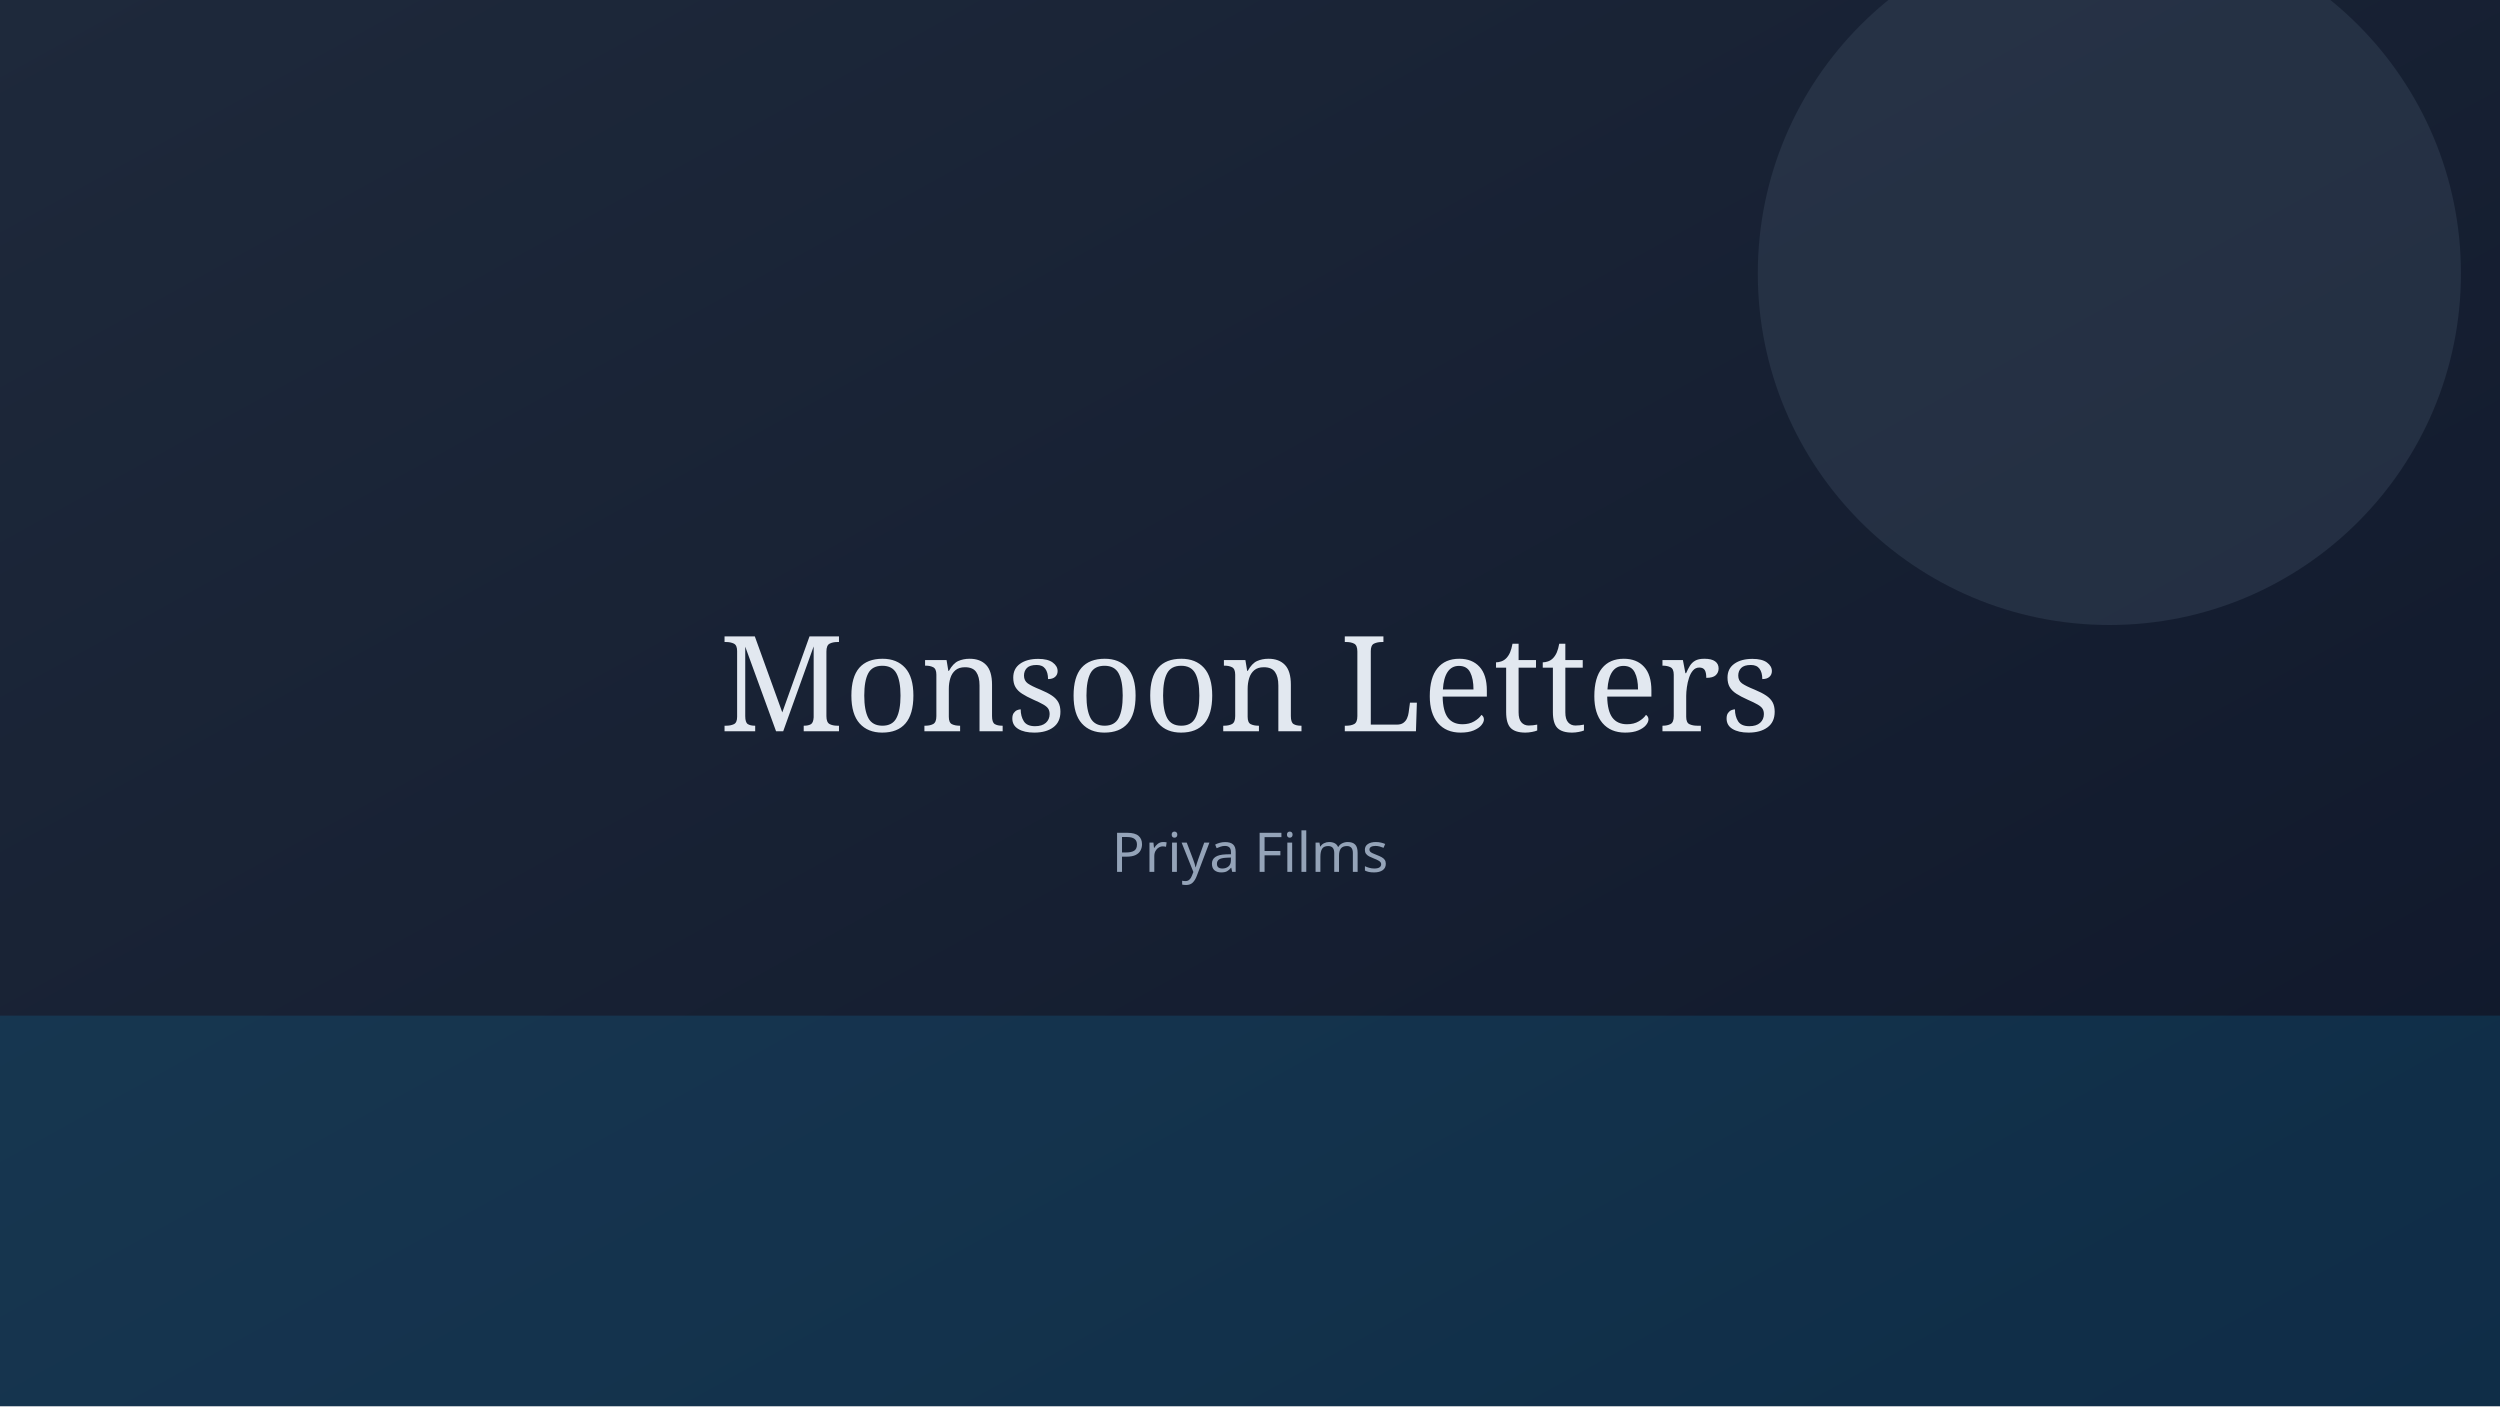
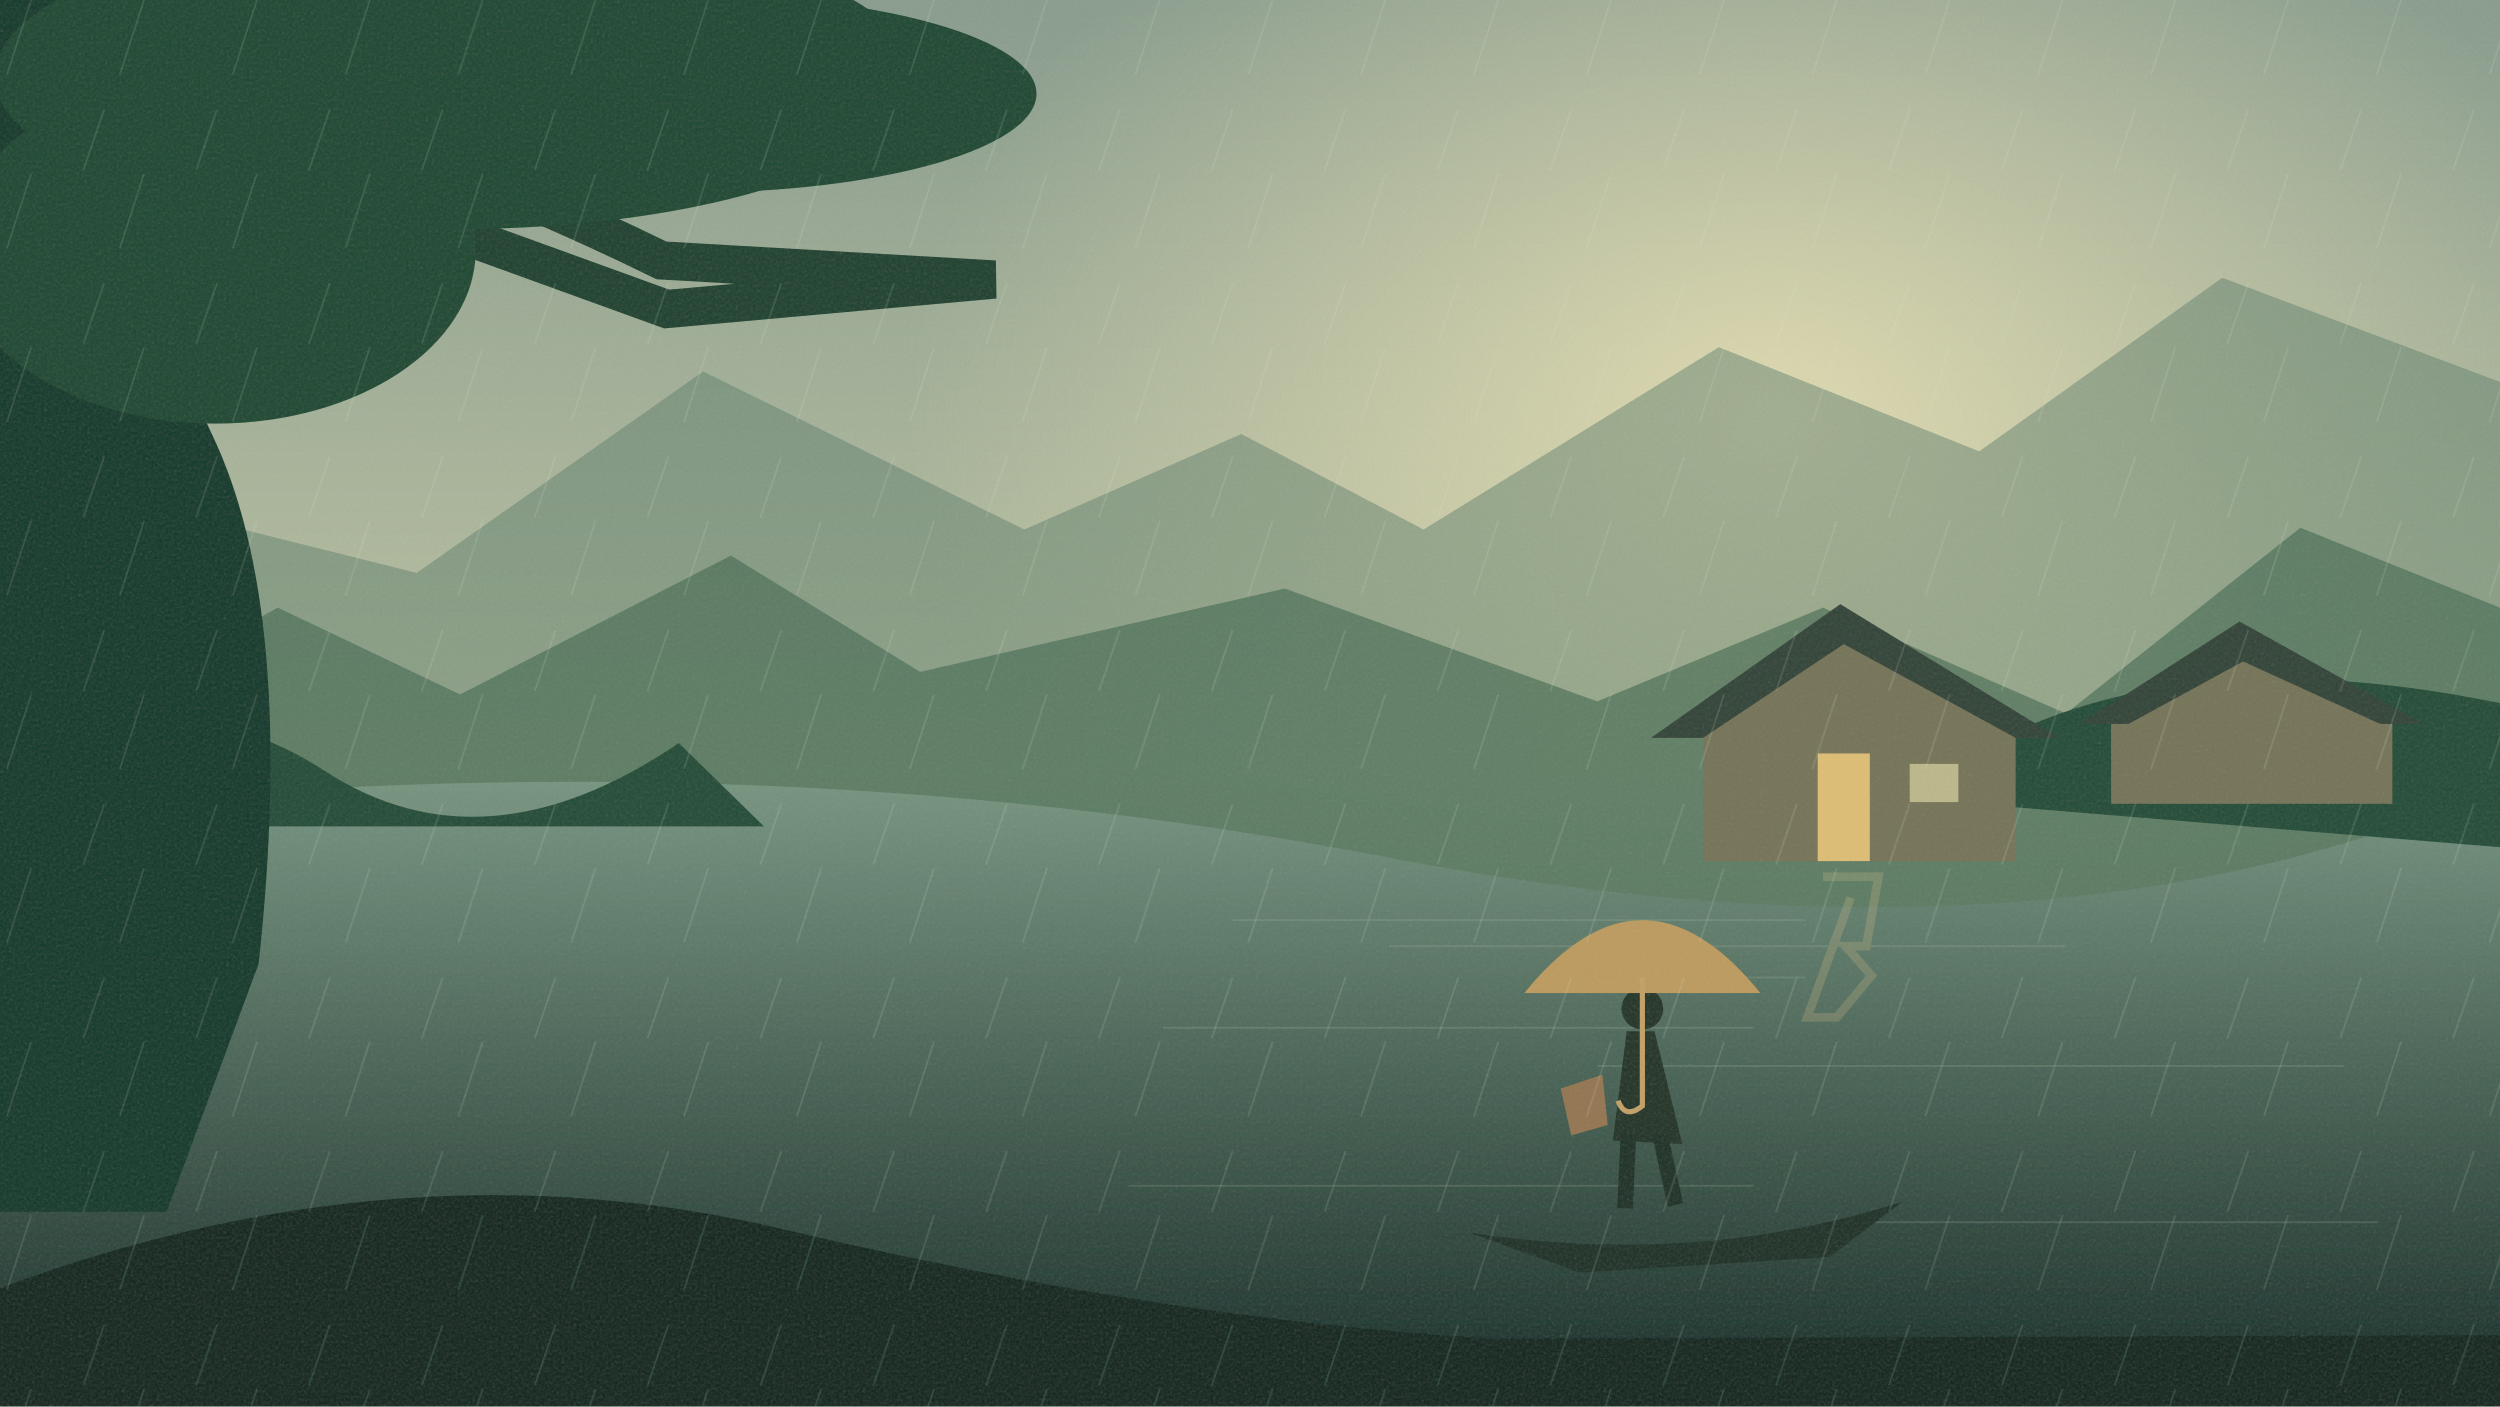
- <svg xmlns="http://www.w3.org/2000/svg" width="640" height="360" viewBox="0 0 640 360">
+ <svg xmlns="http://www.w3.org/2000/svg" width="1440" height="810" viewBox="0 0 1440 810">
  <defs>
-     <linearGradient id="g1" x1="0" y1="0" x2="1" y2="1">
-       <stop offset="0%" stop-color="#1e293b" />
-       <stop offset="100%" stop-color="#0f172a" />
+     <linearGradient id="sky" x2="0" y2="1">
+       <stop stop-color="#8a9d8e" />
+       <stop offset=".55" stop-color="#bcc2a2" />
+       <stop offset="1" stop-color="#4c7560" />
    </linearGradient>
+     <linearGradient id="water" x2="0" y2="1">
+       <stop stop-color="#789581" />
+       <stop offset="1" stop-color="#172e28" />
+     </linearGradient>
+     <radialGradient id="light">
+       <stop stop-color="#ece3b6" stop-opacity=".8" />
+       <stop offset="1" stop-color="#e5deb4" stop-opacity="0" />
+     </radialGradient>
+     <filter id="grain">
+       <feTurbulence type="fractalNoise" baseFrequency=".6" numOctaves="3" stitchTiles="stitch" />
+       <feColorMatrix type="saturate" values="0" />
+       <feComponentTransfer>
+         <feFuncA type="linear" slope=".07" />
+       </feComponentTransfer>
+       <feBlend in="SourceGraphic" mode="soft-light" />
+     </filter>
+     <pattern id="rain" width="65" height="100" patternUnits="userSpaceOnUse">
+       <path d="M18 0 4 43M60 63l-12 35" stroke="#d5e2ce" opacity=".16" />
+     </pattern>
  </defs>
-   <rect width="640" height="360" fill="url(#g1)" />
-   <circle cx="540" cy="70" r="90" fill="#334155" opacity="0.5" />
-   <rect x="0" y="260" width="640" height="100" fill="#0ea5e9" opacity="0.15" />
-   <text x="50%" y="52%" text-anchor="middle" font-family="Georgia, serif" font-size="34" fill="#e2e8f0">Monsoon Letters</text>
-   <text x="50%" y="62%" text-anchor="middle" font-family="sans-serif" font-size="14" fill="#94a3b8">Priya Films</text>
+   <g filter="url(#grain)">
+     <path fill="url(#sky)" d="M0 0h1440v810H0z" />
+     <ellipse cx="1020" cy="240" rx="500" ry="380" fill="url(#light)" />
+     <path d="M0 370 120 300 240 330 405 214 590 305 715 250 820 305 990 200 1140 260 1280 160 1440 220V660H0Z" fill="#587969" opacity=".45" />
+     <path d="M0 439 160 350 265 400 421 320 530 387 740 339 920 404 1050 350 1190 411 1325 304 1440 350V650H0Z" fill="#416750" opacity=".6" />
+     <path d="M0 470Q420 421 800 494T1440 453V810H0Z" fill="url(#water)" />
+     <g fill="#284f3a">
+       <path d="M0 455Q95 384 187 444T391 428L440 476H0Z" />
+       <path d="M1100 460q120-100 340-55v83Z" />
+     </g>
+     <g fill="#77765a">
+       <path d="m981 419 81-60 99 63v74H981Z" />
+       <path d="m1216 413 76-44 86 43v51h-162Z" />
+     </g>
+     <g fill="#36463b">
+       <path d="m951 425 109-77 126 77h-25l-99-54-81 54Z" />
+       <path d="m1198 417 92-59 106 59h-25l-79-36-66 36Z" />
+     </g>
+     <path d="M1047 434h30v62h-30Z" fill="#ddbd76" />
+     <path d="M1100 440h28v22h-28Z" fill="#bcb78b" />
+     <g stroke="#aebba2" fill="none" opacity=".22">
+       <path d="M710 530h330M800 545h390M910 563h130M670 592h340M920 614h430M650 683h360M1080 704h290" />
+       <path d="m1050 505 32 0-7 40h-12l15 17-20 24h-17l25-69" stroke="#e4c587" stroke-width="5" />
+     </g>
+     <path d="M0 0h88q-15 148 34 250t27 305l-53 143H0Z" fill="#193c2e" />
+     <path d="M68 37q158 37 313 113l192 11-189 17-160-58-102 49" fill="none" stroke="#214532" stroke-width="22" />
+     <g fill="#214b35">
+       <ellipse cx="262" cy="44" rx="265" ry="88" />
+       <ellipse cx="397" cy="54" rx="200" ry="57" />
+       <ellipse cx="124" cy="144" rx="150" ry="100" />
+     </g>
+     <path d="M0 742Q231 656 451 708t409 63l580-2v41H0Z" fill="#142c23" />
+     <path d="m929 657 8-63h16l16 65Z" fill="#28382b" />
+     <circle cx="946" cy="581" r="12" fill="#28382b" />
+     <path d="m938 653-2 43m20-43 9 41" stroke="#243629" stroke-width="9" />
+     <path d="M878 572q68-84 136 0Z" fill="#bc9b60" />
+     <path d="M946 563v74q-10 8-14-3" stroke="#c2a167" stroke-width="3" fill="none" />
+     <path d="m923 619-24 8 6 27 21-6Z" fill="#947753" />
+     <path d="M846 710q133 20 250-18l-42 32-144 9Z" fill="#24352a" />
+     <path fill="url(#rain)" d="M0 0h1440v810H0z" />
+   </g>
</svg>
